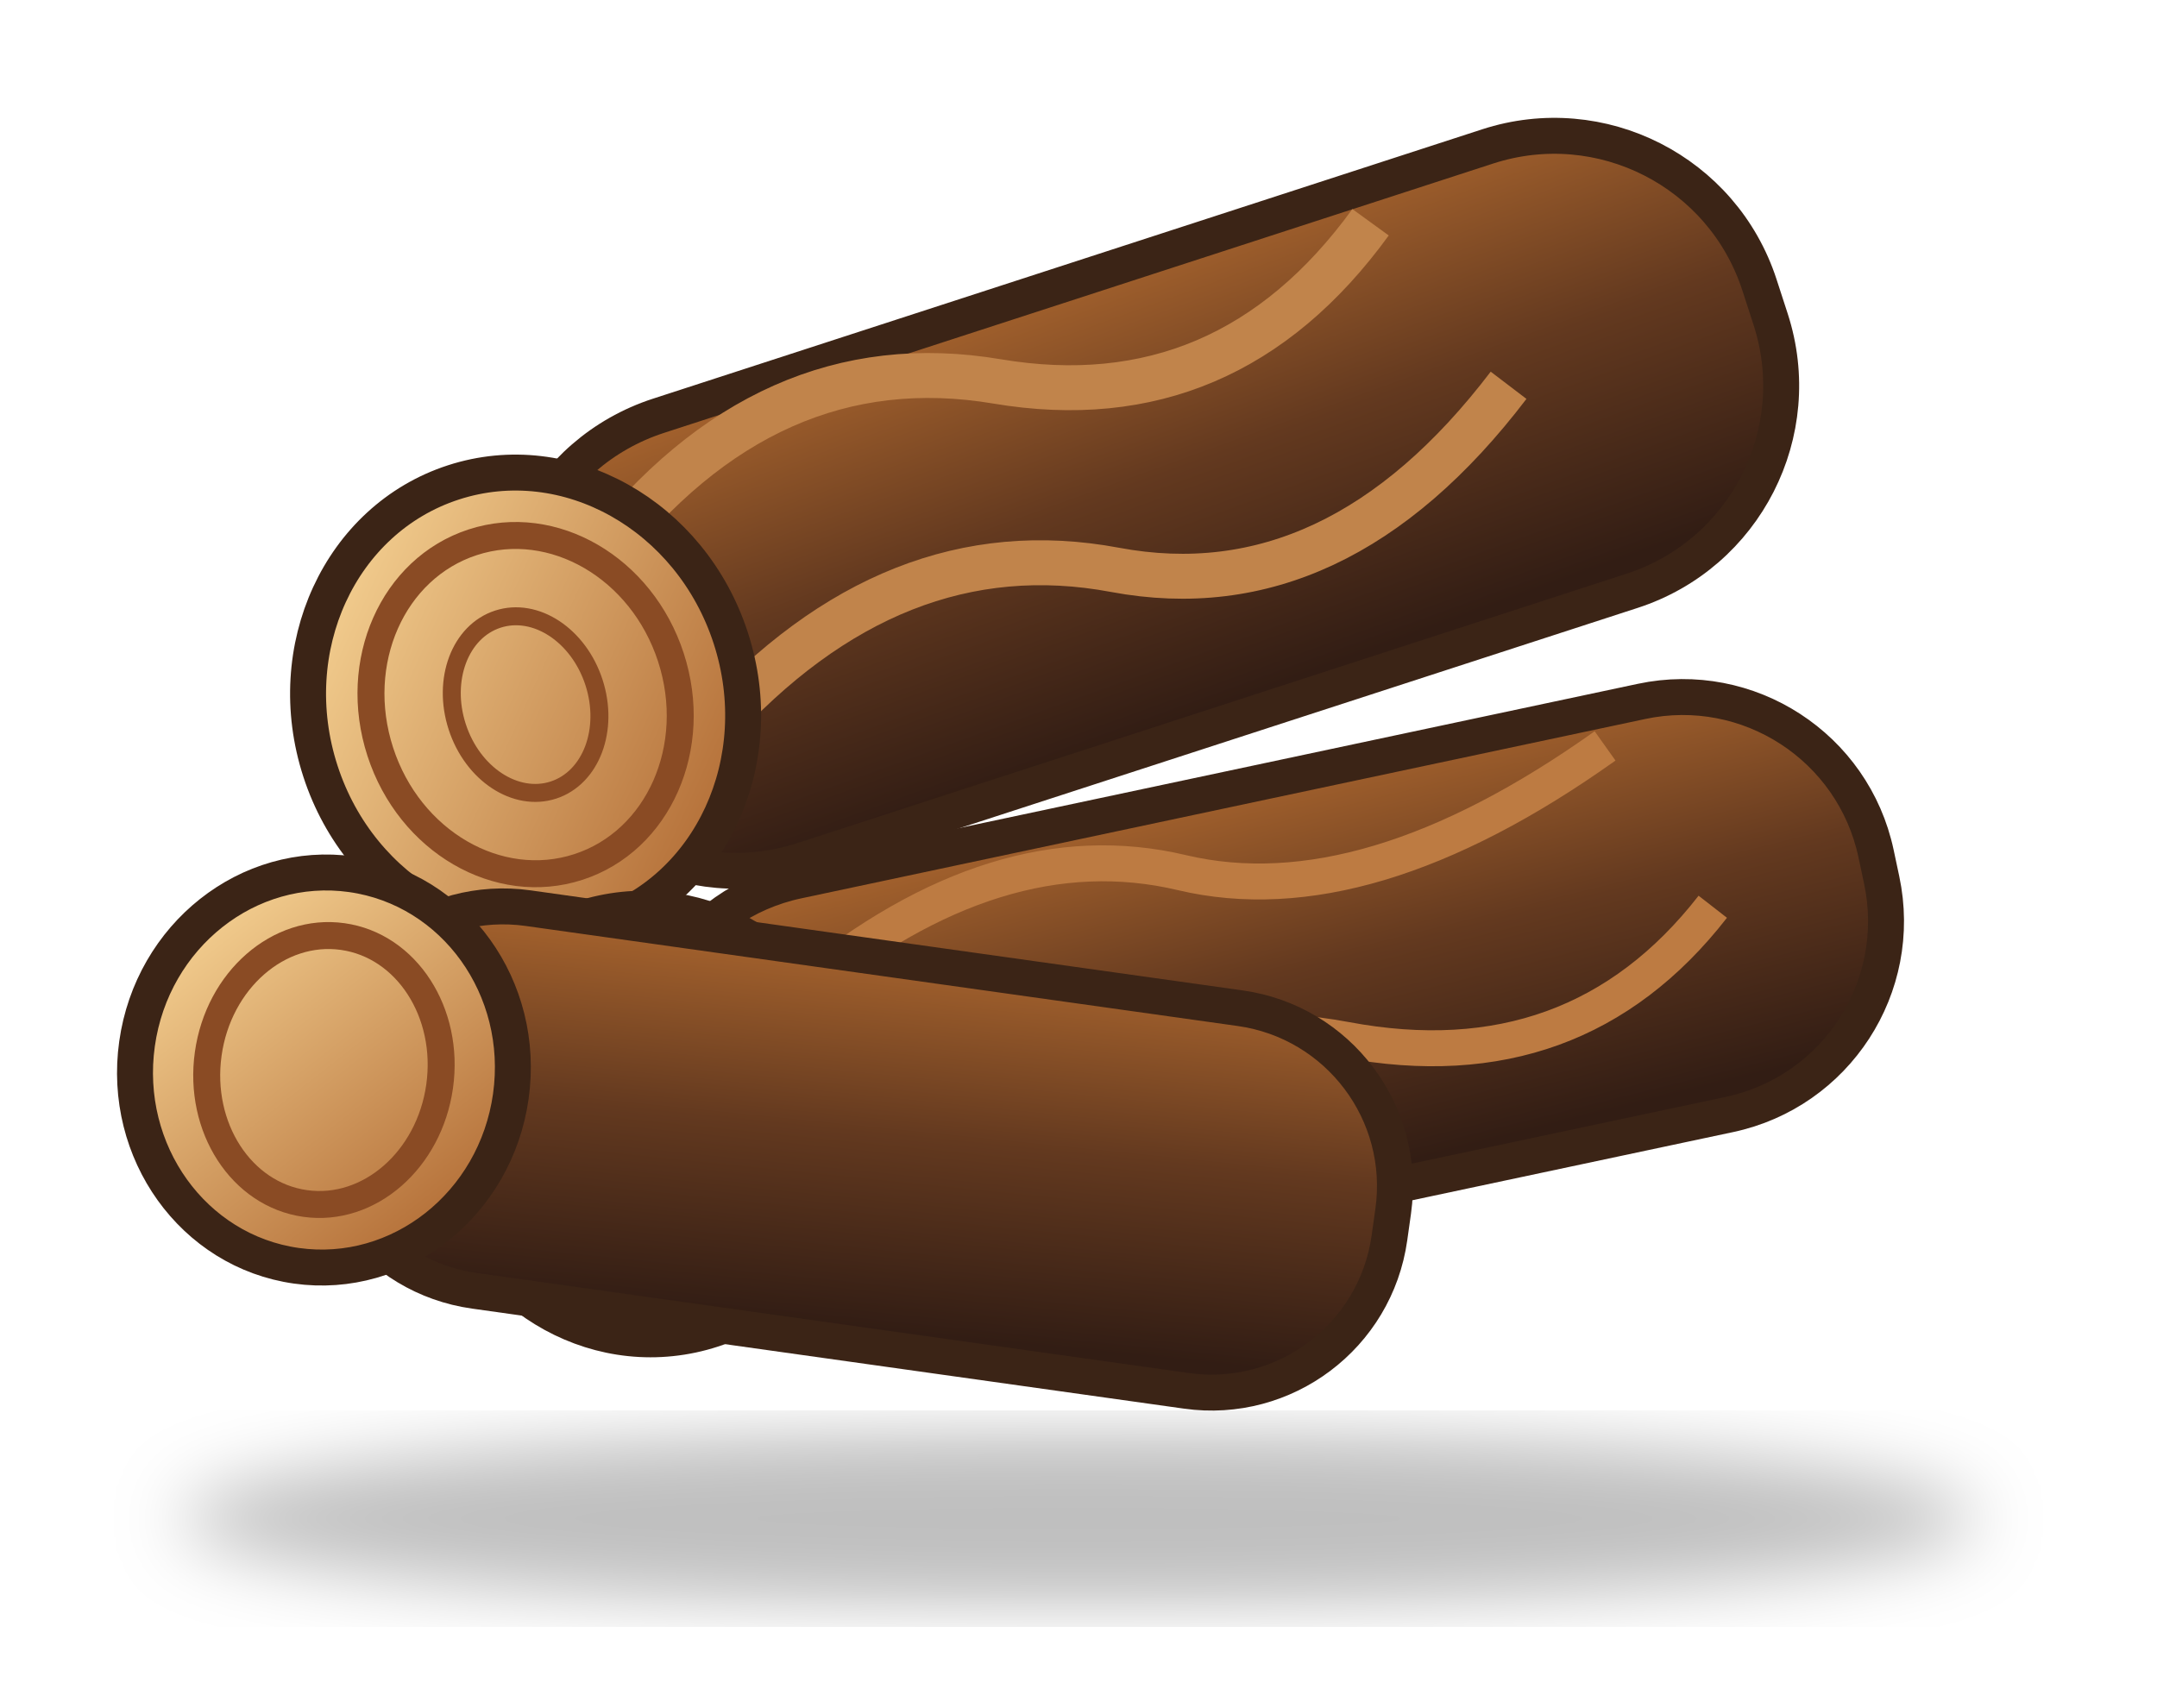
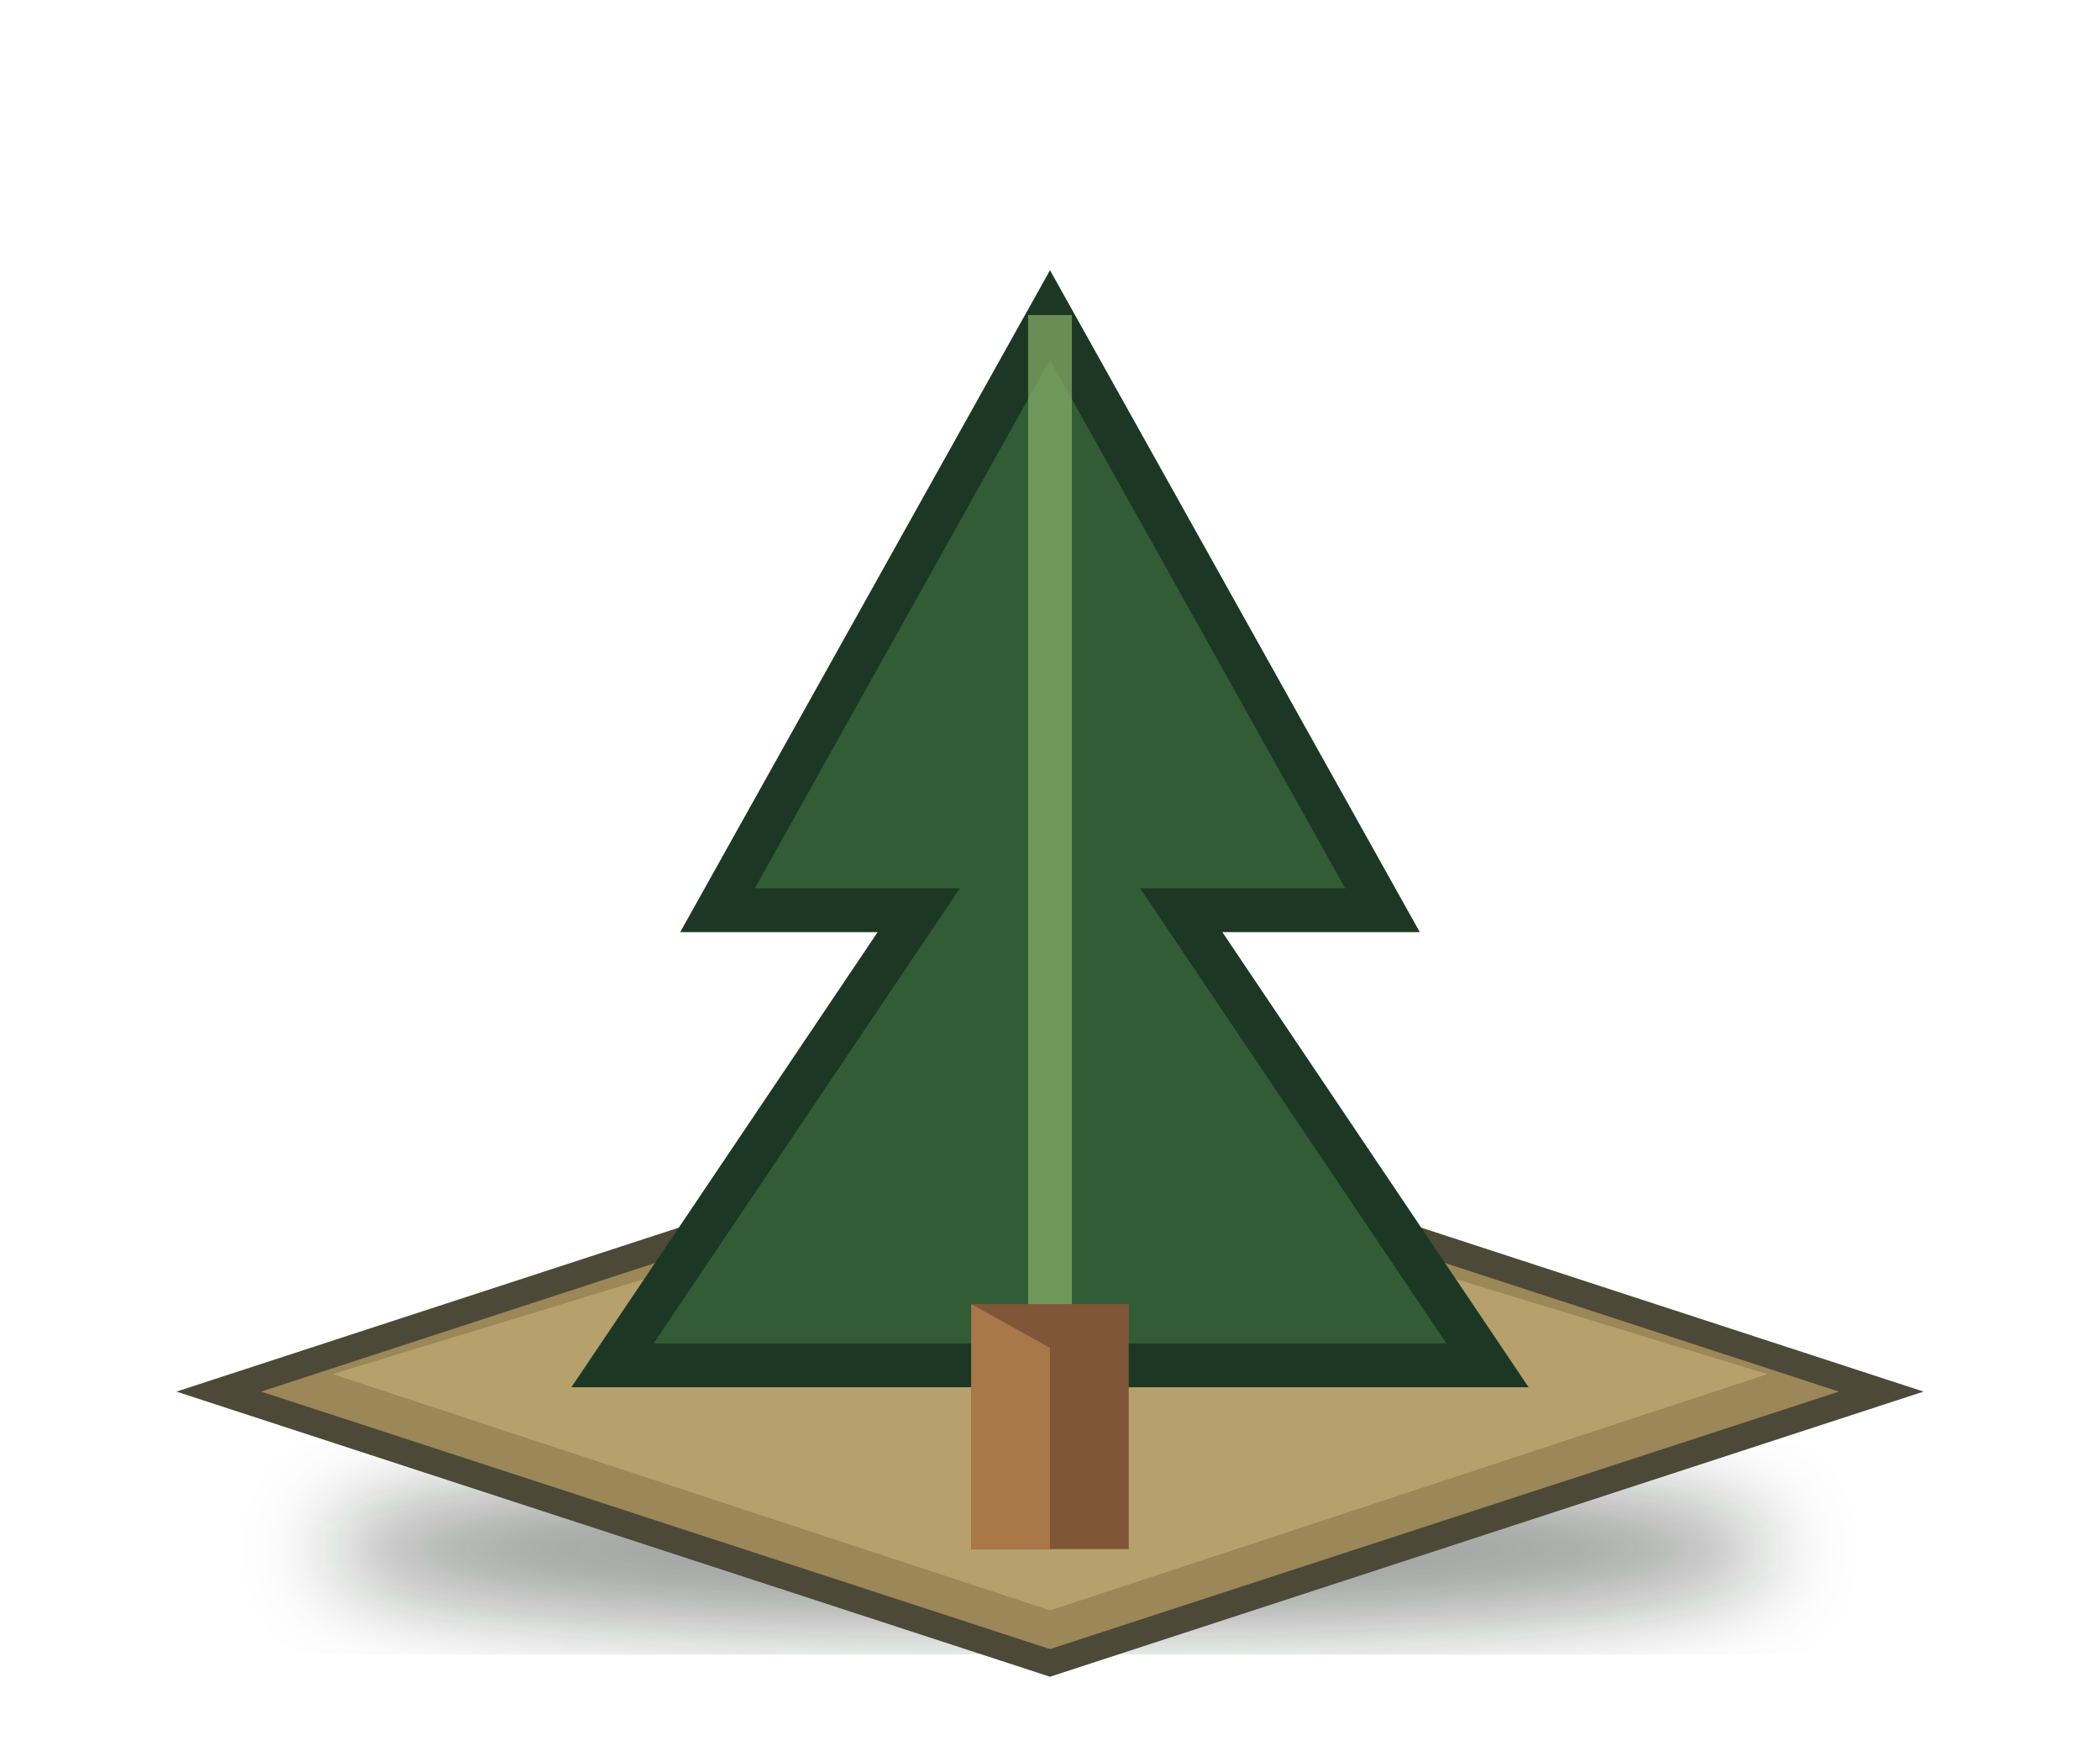
- <svg xmlns="http://www.w3.org/2000/svg" viewBox="0 0 240 190" role="img" aria-label="Odun kaynağı">
+ <svg xmlns="http://www.w3.org/2000/svg" viewBox="0 0 240 200" role="img" aria-label="wood kaynağı">
  <defs>
-     <linearGradient id="bark" x2=".1" y2="1">
-       <stop stop-color="#a9652e" />
-       <stop offset=".5" stop-color="#63391f" />
-       <stop offset="1" stop-color="#321d14" />
-     </linearGradient>
-     <linearGradient id="cut" x2="1" y2="1">
-       <stop stop-color="#ffe0a0" />
-       <stop offset="1" stop-color="#a85d27" />
-     </linearGradient>
    <filter id="s">
-       <feGaussianBlur stdDeviation="4" />
+       <feGaussianBlur stdDeviation="5" />
    </filter>
  </defs>
-   <ellipse cx="120" cy="169" rx="100" ry="10" fill="#000" opacity=".25" filter="url(#s)" />
-   <g stroke="#3b2416" stroke-width="4" stroke-linejoin="round">
-     <g transform="rotate(-18 130 72)">
-       <rect x="60" y="30" width="145" height="52" rx="24" fill="url(#bark)" />
-       <path d="M73 43q25-17 48-5t45-4M79 65q26-15 48-3t48-6" fill="none" stroke="#c1844b" stroke-width="5" />
-       <ellipse cx="60" cy="56" rx="24" ry="26" fill="url(#cut)" />
-       <ellipse cx="60" cy="56" rx="17" ry="19" fill="none" stroke="#8a4b24" stroke-width="3" />
-       <ellipse cx="60" cy="56" rx="8" ry="10" fill="none" stroke="#8a4b24" stroke-width="2" />
-     </g>
-     <g transform="rotate(-12 120 120)">
-       <rect x="72" y="92" width="140" height="47" rx="22" fill="url(#bark)" />
-       <path d="M92 104q25-13 44-4t49-4M98 126q28-14 52-4t43-6" fill="none" stroke="#bd7b42" stroke-width="4" />
-       <ellipse cx="72" cy="115" rx="23" ry="24" fill="url(#cut)" />
-       <ellipse cx="72" cy="115" rx="15" ry="17" fill="none" stroke="#8a4b24" stroke-width="3" />
-     </g>
-     <g transform="rotate(8 85 130)">
-       <rect x="35" y="105" width="120" height="43" rx="20" fill="url(#bark)" />
-       <ellipse cx="35" cy="126" rx="21" ry="22" fill="url(#cut)" />
-       <ellipse cx="35" cy="126" rx="13" ry="15" fill="none" stroke="#8a4b24" stroke-width="3" />
-     </g>
-   </g>
+   <ellipse cx="120" cy="177" rx="83" ry="10" fill="#10170e" opacity=".4" filter="url(#s)" />
+   <path d="M25 159 120 190 215 159 120 128Z" fill="#9b8757" stroke="#4c4938" stroke-width="3" />
+   <path d="M38 157 120 184 202 157 120 132Z" fill="#b6a06b" />
+   <path d="M120 36 82 104h23l-35 52h100l-35-52h23Z" fill="#315c35" stroke="#1c3825" stroke-width="5" />
+   <path d="M120 36 120 156" stroke="#8ab06a" stroke-width="5" opacity=".7" />
+   <path d="M111 149h18v28h-18z" fill="#805638" />
+   <path d="M111 149 120 154v23h-9z" fill="#a87849" />
</svg>
